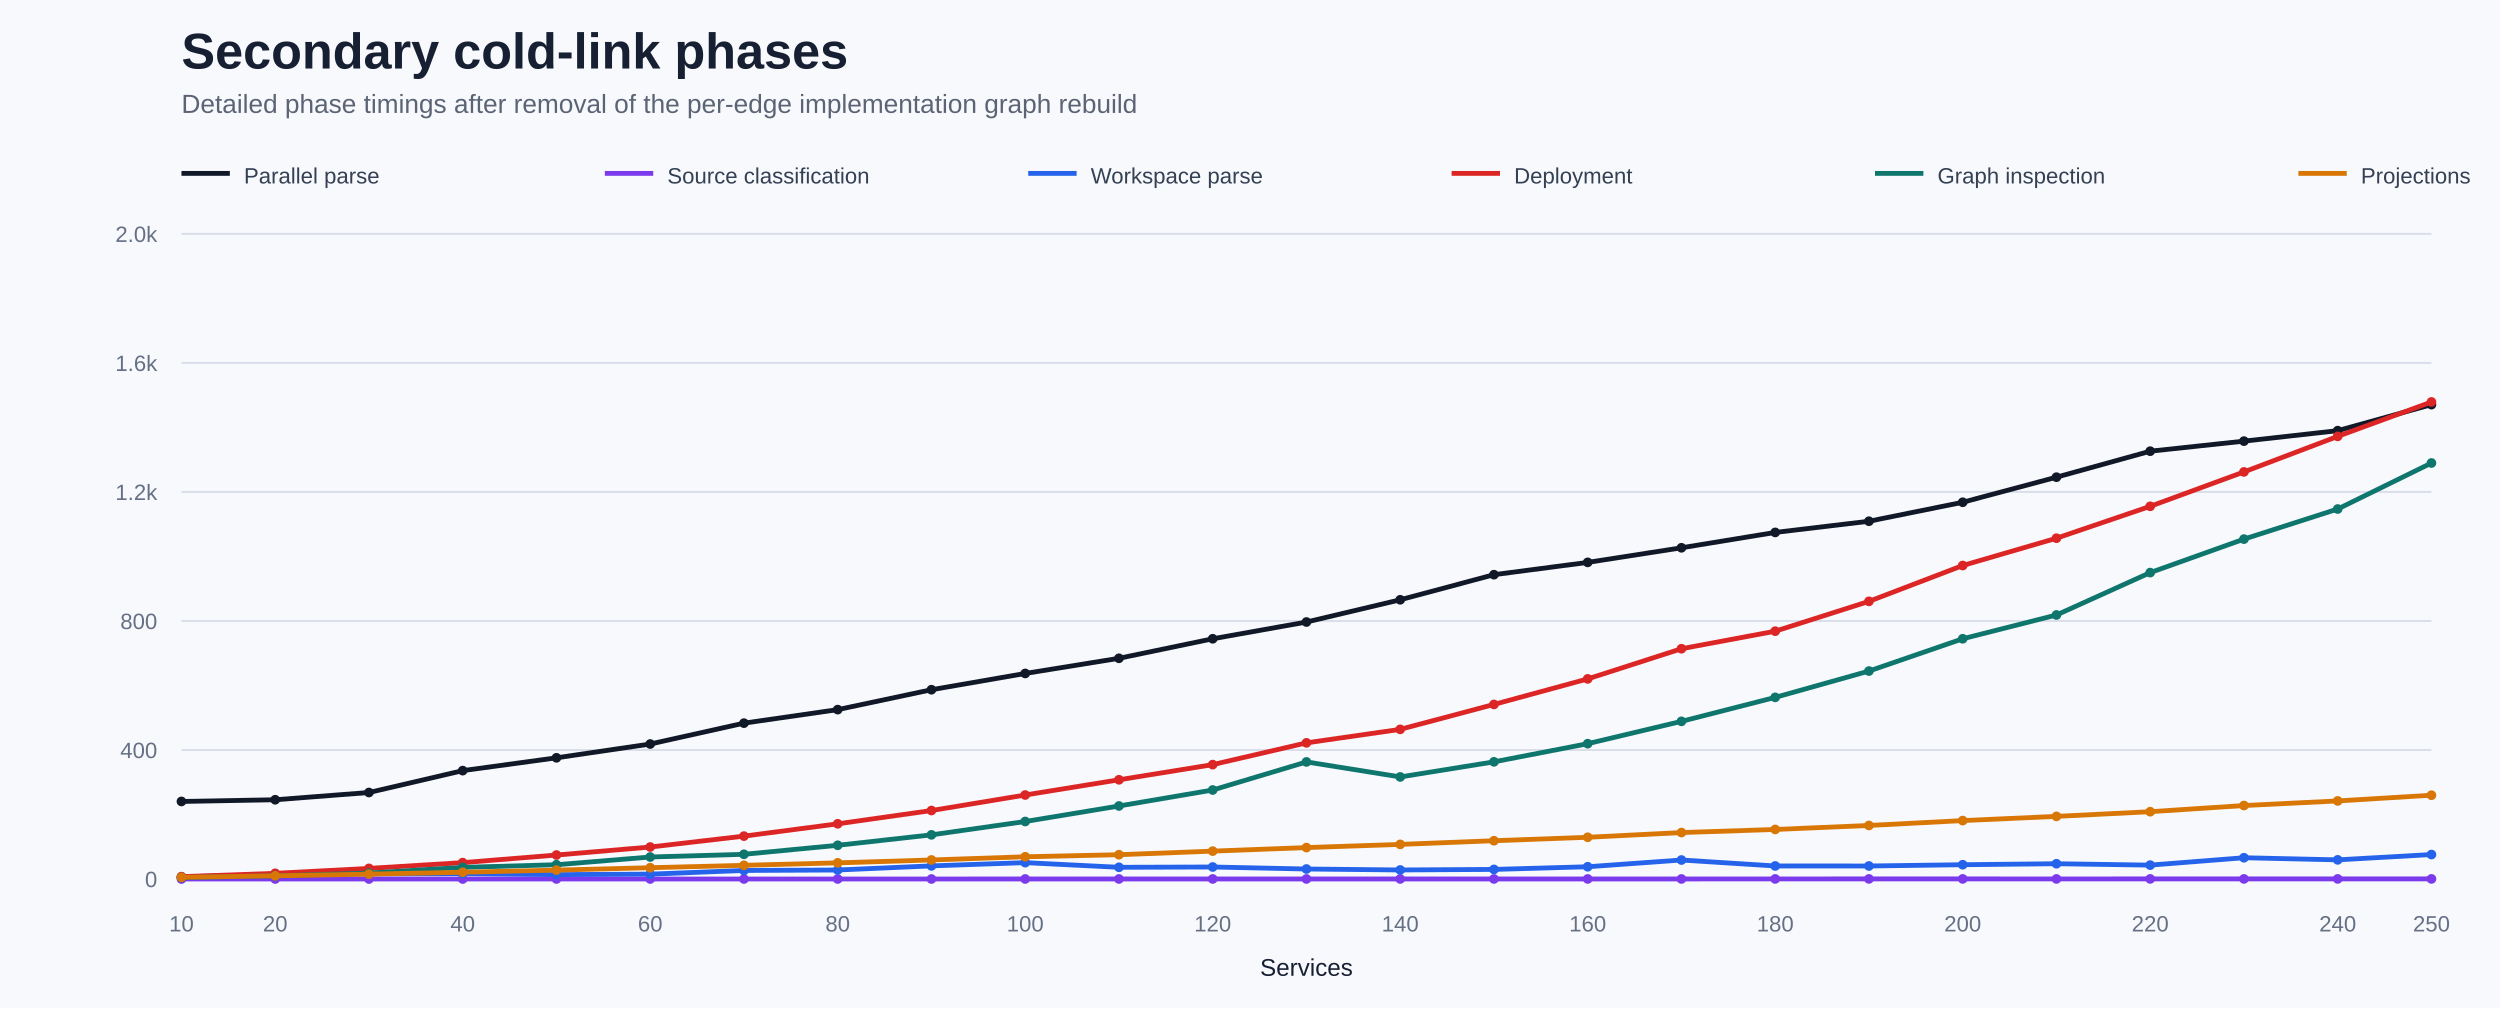
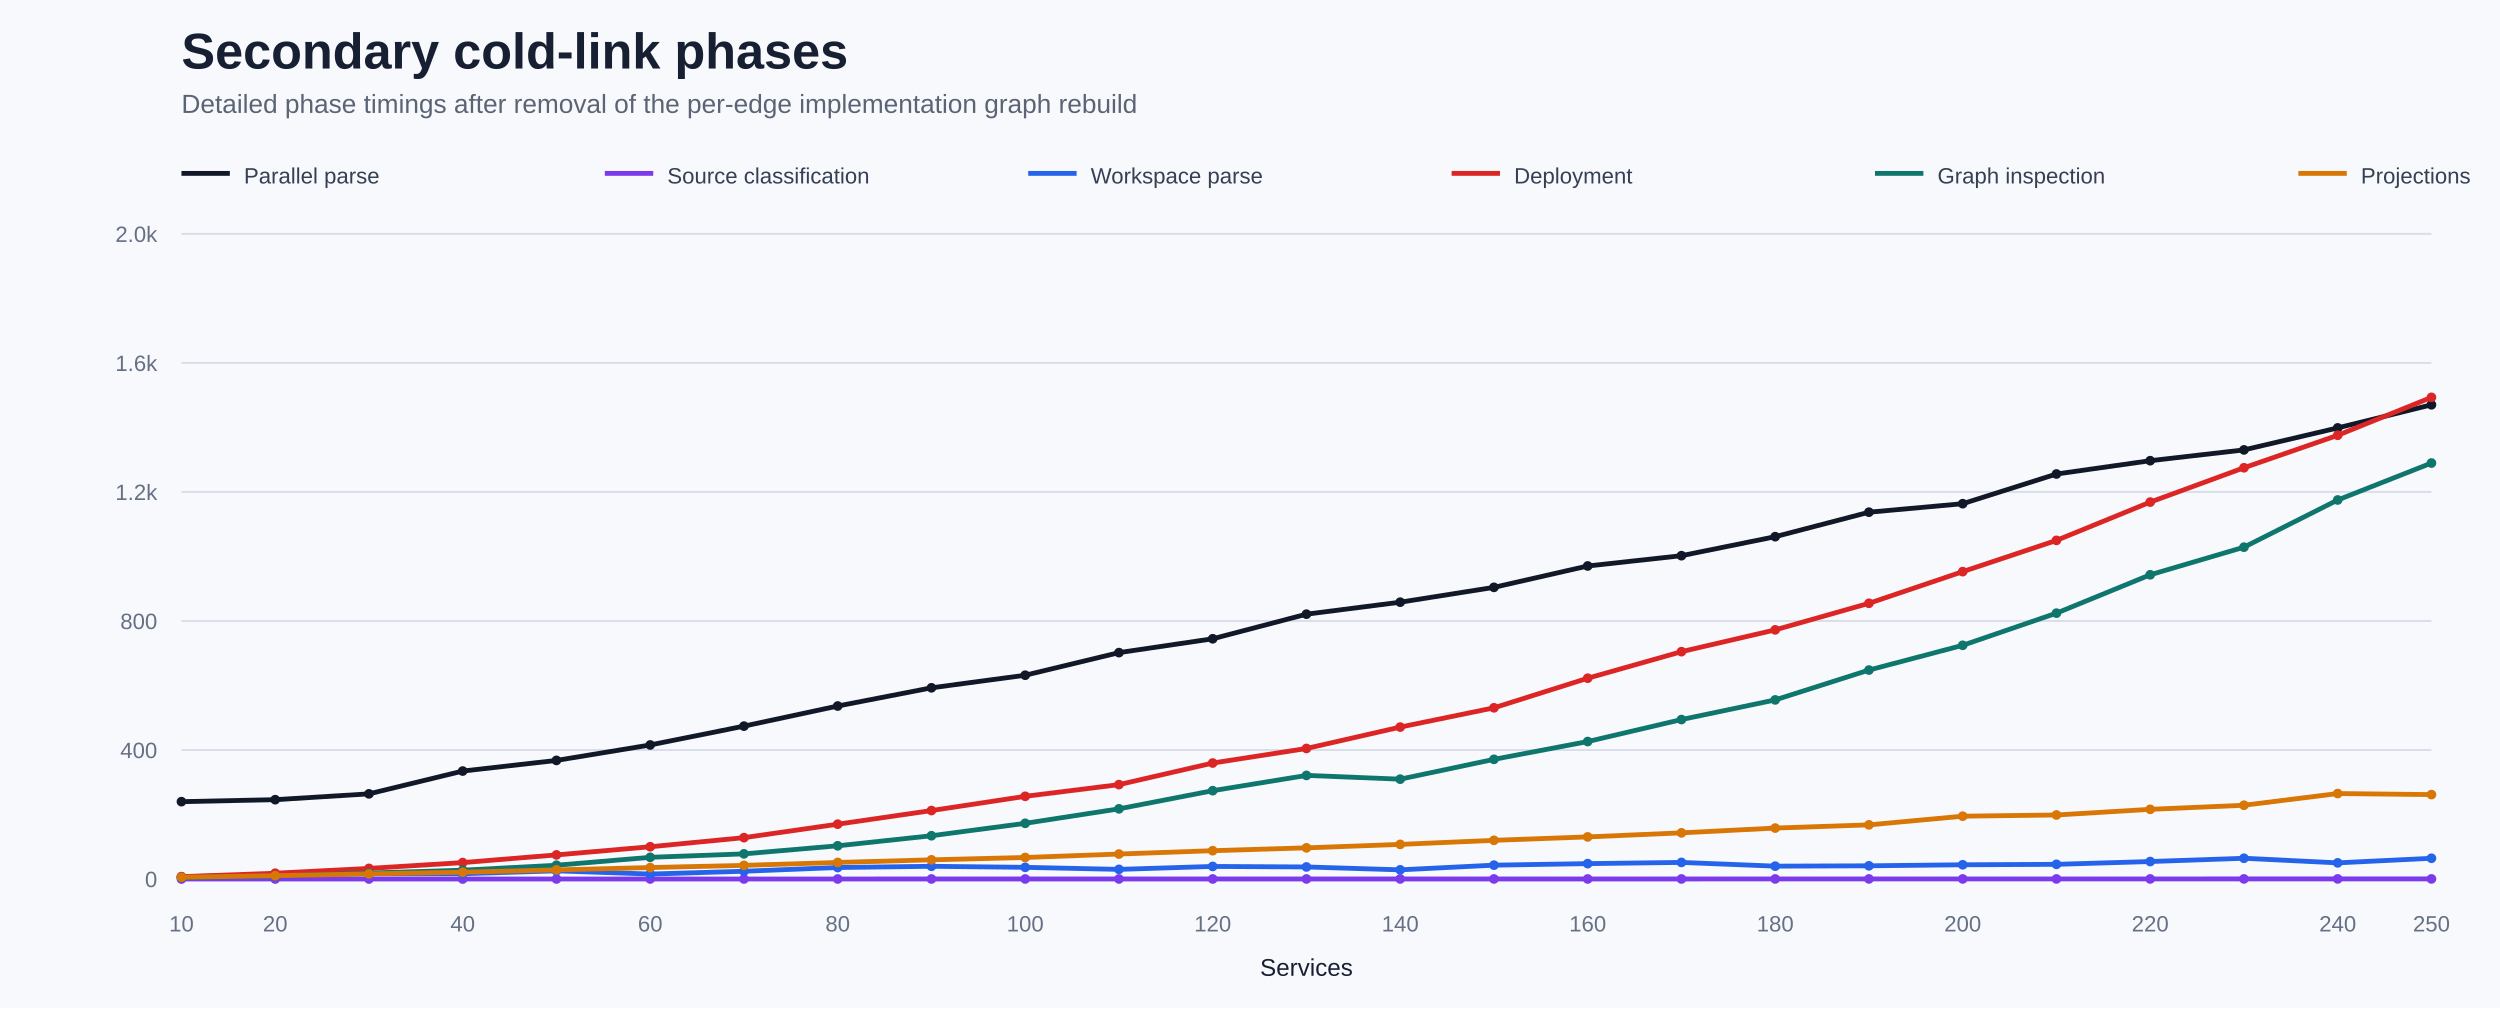
<svg xmlns="http://www.w3.org/2000/svg" width="1240" height="500" viewBox="0 0 1240 500" role="img" aria-labelledby="title description">
  <style>text{font-family:Arial,Helvetica,sans-serif;fill:#172033}.title{font-size:25px;font-weight:700}.subtitle{font-size:13px;fill:#5b6475}.legend{font-size:11px;fill:#344054}.tick{font-size:11px;fill:#667085}.grid{stroke:#d9deea;stroke-width:1}</style>
  <rect width="100%" height="100%" fill="#f8f9fc" />
  <text x="90" y="34" class="title">Secondary cold-link phases</text>
  <text x="90" y="56" class="subtitle">Detailed phase timings after removal of the per-edge implementation graph rebuild</text>
  <line x1="90" y1="436" x2="1206" y2="436" class="grid" />
  <text x="78" y="440" text-anchor="end" class="tick">0</text>
  <line x1="90" y1="372" x2="1206" y2="372" class="grid" />
  <text x="78" y="376" text-anchor="end" class="tick">400</text>
  <line x1="90" y1="308" x2="1206" y2="308" class="grid" />
  <text x="78" y="312" text-anchor="end" class="tick">800</text>
  <line x1="90" y1="244" x2="1206" y2="244" class="grid" />
  <text x="78" y="248" text-anchor="end" class="tick">1.2k</text>
  <line x1="90" y1="180" x2="1206" y2="180" class="grid" />
  <text x="78" y="184" text-anchor="end" class="tick">1.6k</text>
  <line x1="90" y1="116" x2="1206" y2="116" class="grid" />
  <text x="78" y="120" text-anchor="end" class="tick">2.0k</text>
-   <path d="M90.00,397.52 L136.50,396.68 L183.00,393.08 L229.50,382.23 L276.00,375.87 L322.50,369.03 L369.00,358.68 L415.50,351.97 L462.00,342.10 L508.50,334.03 L555.00,326.51 L601.50,316.83 L648.00,308.52 L694.50,297.49 L741.00,285.04 L787.50,278.94 L834.00,271.70 L880.50,264.08 L927.00,258.53 L973.50,249.12 L1020.00,236.68 L1066.50,223.79 L1113.00,218.80 L1159.50,213.60 L1206.00,200.69" fill="none" stroke="#111827" stroke-width="2.4" />
-   <circle cx="90.00" cy="397.52" r="2.4" fill="#111827" />
-   <circle cx="136.50" cy="396.68" r="2.4" fill="#111827" />
-   <circle cx="183.00" cy="393.08" r="2.4" fill="#111827" />
-   <circle cx="229.50" cy="382.23" r="2.4" fill="#111827" />
-   <circle cx="276.00" cy="375.87" r="2.4" fill="#111827" />
-   <circle cx="322.50" cy="369.03" r="2.4" fill="#111827" />
-   <circle cx="369.00" cy="358.68" r="2.4" fill="#111827" />
-   <circle cx="415.50" cy="351.97" r="2.4" fill="#111827" />
-   <circle cx="462.00" cy="342.10" r="2.4" fill="#111827" />
-   <circle cx="508.50" cy="334.03" r="2.4" fill="#111827" />
-   <circle cx="555.00" cy="326.51" r="2.4" fill="#111827" />
+   <path d="M90.00,397.62 L136.50,396.64 L183.00,393.75 L229.50,382.44 L276.00,377.16 L322.50,369.50 L369.00,360.16 L415.50,350.18 L462.00,341.15 L508.50,334.91 L555.00,323.70 L601.50,316.83 L648.00,304.63 L694.50,298.68 L741.00,291.32 L787.50,280.72 L834.00,275.62 L880.50,266.19 L927.00,254.05 L973.50,249.83 L1020.00,235.10 L1066.50,228.50 L1113.00,223.15 L1159.50,212.24 L1206.00,200.77" fill="none" stroke="#111827" stroke-width="2.4" />
+   <circle cx="90.00" cy="397.62" r="2.4" fill="#111827" />
+   <circle cx="136.50" cy="396.64" r="2.4" fill="#111827" />
+   <circle cx="183.00" cy="393.75" r="2.4" fill="#111827" />
+   <circle cx="229.50" cy="382.44" r="2.4" fill="#111827" />
+   <circle cx="276.00" cy="377.16" r="2.4" fill="#111827" />
+   <circle cx="322.50" cy="369.50" r="2.4" fill="#111827" />
+   <circle cx="369.00" cy="360.16" r="2.4" fill="#111827" />
+   <circle cx="415.50" cy="350.18" r="2.4" fill="#111827" />
+   <circle cx="462.00" cy="341.15" r="2.4" fill="#111827" />
+   <circle cx="508.50" cy="334.91" r="2.4" fill="#111827" />
+   <circle cx="555.00" cy="323.70" r="2.4" fill="#111827" />
  <circle cx="601.50" cy="316.83" r="2.4" fill="#111827" />
-   <circle cx="648.00" cy="308.52" r="2.4" fill="#111827" />
-   <circle cx="694.50" cy="297.49" r="2.4" fill="#111827" />
-   <circle cx="741.00" cy="285.04" r="2.4" fill="#111827" />
-   <circle cx="787.50" cy="278.94" r="2.4" fill="#111827" />
-   <circle cx="834.00" cy="271.70" r="2.4" fill="#111827" />
-   <circle cx="880.50" cy="264.08" r="2.4" fill="#111827" />
-   <circle cx="927.00" cy="258.53" r="2.4" fill="#111827" />
-   <circle cx="973.50" cy="249.12" r="2.4" fill="#111827" />
-   <circle cx="1020.00" cy="236.68" r="2.4" fill="#111827" />
-   <circle cx="1066.50" cy="223.79" r="2.4" fill="#111827" />
-   <circle cx="1113.00" cy="218.80" r="2.4" fill="#111827" />
-   <circle cx="1159.50" cy="213.60" r="2.4" fill="#111827" />
-   <circle cx="1206.00" cy="200.69" r="2.4" fill="#111827" />
+   <circle cx="648.00" cy="304.63" r="2.4" fill="#111827" />
+   <circle cx="694.50" cy="298.68" r="2.4" fill="#111827" />
+   <circle cx="741.00" cy="291.32" r="2.4" fill="#111827" />
+   <circle cx="787.50" cy="280.72" r="2.4" fill="#111827" />
+   <circle cx="834.00" cy="275.62" r="2.4" fill="#111827" />
+   <circle cx="880.50" cy="266.19" r="2.4" fill="#111827" />
+   <circle cx="927.00" cy="254.05" r="2.4" fill="#111827" />
+   <circle cx="973.50" cy="249.83" r="2.4" fill="#111827" />
+   <circle cx="1020.00" cy="235.10" r="2.4" fill="#111827" />
+   <circle cx="1066.50" cy="228.50" r="2.4" fill="#111827" />
+   <circle cx="1113.00" cy="223.15" r="2.4" fill="#111827" />
+   <circle cx="1159.50" cy="212.24" r="2.4" fill="#111827" />
+   <circle cx="1206.00" cy="200.77" r="2.4" fill="#111827" />
  <line x1="90" y1="86" x2="114" y2="86" stroke="#111827" stroke-width="2.4" />
  <text x="121" y="91" class="legend">Parallel parse</text>
-   <path d="M90.00,435.99 L136.50,435.99 L183.00,435.99 L229.50,435.99 L276.00,435.98 L322.50,435.98 L369.00,435.98 L415.50,435.98 L462.00,435.98 L508.50,435.97 L555.00,435.97 L601.50,435.96 L648.00,435.97 L694.50,435.96 L741.00,435.96 L787.50,435.96 L834.00,435.96 L880.50,435.95 L927.00,435.94 L973.50,435.94 L1020.00,435.95 L1066.50,435.94 L1113.00,435.94 L1159.50,435.94 L1206.00,435.94" fill="none" stroke="#7c3aed" stroke-width="2.4" />
+   <path d="M90.00,435.99 L136.50,435.99 L183.00,435.99 L229.50,435.99 L276.00,435.98 L322.50,435.98 L369.00,435.98 L415.50,435.98 L462.00,435.97 L508.50,435.97 L555.00,435.97 L601.50,435.97 L648.00,435.96 L694.50,435.96 L741.00,435.96 L787.50,435.97 L834.00,435.96 L880.50,435.95 L927.00,435.95 L973.50,435.95 L1020.00,435.95 L1066.50,435.95 L1113.00,435.94 L1159.50,435.94 L1206.00,435.94" fill="none" stroke="#7c3aed" stroke-width="2.4" />
  <circle cx="90.00" cy="435.99" r="2.4" fill="#7c3aed" />
  <circle cx="136.50" cy="435.99" r="2.4" fill="#7c3aed" />
  <circle cx="183.00" cy="435.99" r="2.4" fill="#7c3aed" />
  <circle cx="229.50" cy="435.99" r="2.4" fill="#7c3aed" />
  <circle cx="276.00" cy="435.98" r="2.4" fill="#7c3aed" />
  <circle cx="322.50" cy="435.98" r="2.4" fill="#7c3aed" />
  <circle cx="369.00" cy="435.98" r="2.4" fill="#7c3aed" />
  <circle cx="415.50" cy="435.98" r="2.4" fill="#7c3aed" />
-   <circle cx="462.00" cy="435.98" r="2.4" fill="#7c3aed" />
+   <circle cx="462.00" cy="435.97" r="2.4" fill="#7c3aed" />
  <circle cx="508.50" cy="435.97" r="2.4" fill="#7c3aed" />
  <circle cx="555.00" cy="435.97" r="2.4" fill="#7c3aed" />
-   <circle cx="601.50" cy="435.96" r="2.4" fill="#7c3aed" />
-   <circle cx="648.00" cy="435.97" r="2.4" fill="#7c3aed" />
+   <circle cx="601.50" cy="435.97" r="2.4" fill="#7c3aed" />
+   <circle cx="648.00" cy="435.96" r="2.4" fill="#7c3aed" />
  <circle cx="694.50" cy="435.96" r="2.4" fill="#7c3aed" />
  <circle cx="741.00" cy="435.96" r="2.4" fill="#7c3aed" />
-   <circle cx="787.50" cy="435.96" r="2.4" fill="#7c3aed" />
+   <circle cx="787.50" cy="435.97" r="2.4" fill="#7c3aed" />
  <circle cx="834.00" cy="435.96" r="2.4" fill="#7c3aed" />
  <circle cx="880.50" cy="435.95" r="2.4" fill="#7c3aed" />
-   <circle cx="927.00" cy="435.94" r="2.4" fill="#7c3aed" />
-   <circle cx="973.50" cy="435.94" r="2.4" fill="#7c3aed" />
+   <circle cx="927.00" cy="435.95" r="2.4" fill="#7c3aed" />
+   <circle cx="973.50" cy="435.95" r="2.4" fill="#7c3aed" />
  <circle cx="1020.00" cy="435.95" r="2.4" fill="#7c3aed" />
-   <circle cx="1066.50" cy="435.94" r="2.4" fill="#7c3aed" />
+   <circle cx="1066.50" cy="435.95" r="2.4" fill="#7c3aed" />
  <circle cx="1113.00" cy="435.94" r="2.4" fill="#7c3aed" />
  <circle cx="1159.50" cy="435.94" r="2.4" fill="#7c3aed" />
  <circle cx="1206.00" cy="435.94" r="2.4" fill="#7c3aed" />
  <line x1="300" y1="86" x2="324" y2="86" stroke="#7c3aed" stroke-width="2.4" />
  <text x="331" y="91" class="legend">Source classification</text>
-   <path d="M90.00,434.91 L136.50,433.81 L183.00,433.42 L229.50,433.33 L276.00,433.81 L322.50,433.57 L369.00,431.75 L415.50,431.52 L462.00,429.48 L508.50,427.87 L555.00,430.18 L601.50,430.03 L648.00,431.03 L694.50,431.50 L741.00,431.23 L787.50,429.91 L834.00,426.57 L880.50,429.52 L927.00,429.53 L973.50,428.90 L1020.00,428.41 L1066.50,429.10 L1113.00,425.44 L1159.50,426.49 L1206.00,423.85" fill="none" stroke="#2563eb" stroke-width="2.4" />
-   <circle cx="90.00" cy="434.91" r="2.4" fill="#2563eb" />
-   <circle cx="136.50" cy="433.81" r="2.4" fill="#2563eb" />
-   <circle cx="183.00" cy="433.42" r="2.4" fill="#2563eb" />
-   <circle cx="229.50" cy="433.33" r="2.4" fill="#2563eb" />
-   <circle cx="276.00" cy="433.81" r="2.4" fill="#2563eb" />
-   <circle cx="322.50" cy="433.57" r="2.4" fill="#2563eb" />
-   <circle cx="369.00" cy="431.75" r="2.4" fill="#2563eb" />
-   <circle cx="415.50" cy="431.52" r="2.4" fill="#2563eb" />
-   <circle cx="462.00" cy="429.48" r="2.4" fill="#2563eb" />
-   <circle cx="508.50" cy="427.87" r="2.4" fill="#2563eb" />
-   <circle cx="555.00" cy="430.18" r="2.4" fill="#2563eb" />
-   <circle cx="601.50" cy="430.03" r="2.4" fill="#2563eb" />
-   <circle cx="648.00" cy="431.03" r="2.4" fill="#2563eb" />
-   <circle cx="694.50" cy="431.50" r="2.4" fill="#2563eb" />
-   <circle cx="741.00" cy="431.23" r="2.4" fill="#2563eb" />
-   <circle cx="787.50" cy="429.91" r="2.4" fill="#2563eb" />
-   <circle cx="834.00" cy="426.57" r="2.4" fill="#2563eb" />
-   <circle cx="880.50" cy="429.52" r="2.4" fill="#2563eb" />
-   <circle cx="927.00" cy="429.53" r="2.4" fill="#2563eb" />
-   <circle cx="973.50" cy="428.90" r="2.4" fill="#2563eb" />
-   <circle cx="1020.00" cy="428.41" r="2.4" fill="#2563eb" />
-   <circle cx="1066.50" cy="429.10" r="2.4" fill="#2563eb" />
-   <circle cx="1113.00" cy="425.44" r="2.4" fill="#2563eb" />
-   <circle cx="1159.50" cy="426.49" r="2.4" fill="#2563eb" />
-   <circle cx="1206.00" cy="423.85" r="2.4" fill="#2563eb" />
+   <path d="M90.00,434.88 L136.50,433.77 L183.00,433.41 L229.50,433.36 L276.00,431.94 L322.50,433.53 L369.00,432.14 L415.50,430.29 L462.00,429.68 L508.50,430.20 L555.00,431.21 L601.50,429.75 L648.00,430.01 L694.50,431.44 L741.00,429.12 L787.50,428.36 L834.00,427.76 L880.50,429.61 L927.00,429.44 L973.50,428.93 L1020.00,428.71 L1066.50,427.32 L1113.00,425.70 L1159.50,427.98 L1206.00,425.70" fill="none" stroke="#2563eb" stroke-width="2.4" />
+   <circle cx="90.00" cy="434.88" r="2.4" fill="#2563eb" />
+   <circle cx="136.50" cy="433.77" r="2.4" fill="#2563eb" />
+   <circle cx="183.00" cy="433.41" r="2.4" fill="#2563eb" />
+   <circle cx="229.50" cy="433.36" r="2.4" fill="#2563eb" />
+   <circle cx="276.00" cy="431.94" r="2.4" fill="#2563eb" />
+   <circle cx="322.50" cy="433.53" r="2.4" fill="#2563eb" />
+   <circle cx="369.00" cy="432.14" r="2.4" fill="#2563eb" />
+   <circle cx="415.50" cy="430.29" r="2.4" fill="#2563eb" />
+   <circle cx="462.00" cy="429.68" r="2.4" fill="#2563eb" />
+   <circle cx="508.50" cy="430.20" r="2.4" fill="#2563eb" />
+   <circle cx="555.00" cy="431.21" r="2.4" fill="#2563eb" />
+   <circle cx="601.50" cy="429.75" r="2.4" fill="#2563eb" />
+   <circle cx="648.00" cy="430.01" r="2.4" fill="#2563eb" />
+   <circle cx="694.50" cy="431.44" r="2.4" fill="#2563eb" />
+   <circle cx="741.00" cy="429.12" r="2.4" fill="#2563eb" />
+   <circle cx="787.50" cy="428.36" r="2.4" fill="#2563eb" />
+   <circle cx="834.00" cy="427.76" r="2.4" fill="#2563eb" />
+   <circle cx="880.50" cy="429.61" r="2.4" fill="#2563eb" />
+   <circle cx="927.00" cy="429.44" r="2.4" fill="#2563eb" />
+   <circle cx="973.50" cy="428.93" r="2.4" fill="#2563eb" />
+   <circle cx="1020.00" cy="428.71" r="2.4" fill="#2563eb" />
+   <circle cx="1066.50" cy="427.32" r="2.4" fill="#2563eb" />
+   <circle cx="1113.00" cy="425.70" r="2.4" fill="#2563eb" />
+   <circle cx="1159.50" cy="427.98" r="2.4" fill="#2563eb" />
+   <circle cx="1206.00" cy="425.70" r="2.4" fill="#2563eb" />
  <line x1="510" y1="86" x2="534" y2="86" stroke="#2563eb" stroke-width="2.4" />
  <text x="541" y="91" class="legend">Workspace parse</text>
-   <path d="M90.00,434.82 L136.50,433.17 L183.00,430.72 L229.50,427.86 L276.00,424.09 L322.50,420.12 L369.00,414.71 L415.50,408.61 L462.00,402.02 L508.50,394.32 L555.00,386.77 L601.50,379.25 L648.00,368.45 L694.50,361.76 L741.00,349.40 L787.50,336.73 L834.00,321.77 L880.50,313.07 L927.00,298.27 L973.50,280.50 L1020.00,266.95 L1066.50,251.13 L1113.00,234.07 L1159.50,216.44 L1206.00,199.37" fill="none" stroke="#dc2626" stroke-width="2.4" />
-   <circle cx="90.00" cy="434.82" r="2.4" fill="#dc2626" />
-   <circle cx="136.50" cy="433.17" r="2.4" fill="#dc2626" />
+   <path d="M90.00,434.83 L136.50,433.12 L183.00,430.72 L229.50,427.84 L276.00,424.03 L322.50,419.98 L369.00,415.47 L415.50,408.79 L462.00,402.03 L508.50,394.97 L555.00,389.17 L601.50,378.46 L648.00,371.24 L694.50,360.63 L741.00,351.07 L787.50,336.39 L834.00,323.22 L880.50,312.41 L927.00,299.23 L973.50,283.53 L1020.00,268.03 L1066.50,249.04 L1113.00,232.01 L1159.50,215.90 L1206.00,197.08" fill="none" stroke="#dc2626" stroke-width="2.4" />
+   <circle cx="90.00" cy="434.83" r="2.4" fill="#dc2626" />
+   <circle cx="136.50" cy="433.12" r="2.4" fill="#dc2626" />
  <circle cx="183.00" cy="430.72" r="2.4" fill="#dc2626" />
-   <circle cx="229.50" cy="427.86" r="2.4" fill="#dc2626" />
-   <circle cx="276.00" cy="424.09" r="2.4" fill="#dc2626" />
-   <circle cx="322.50" cy="420.12" r="2.4" fill="#dc2626" />
-   <circle cx="369.00" cy="414.71" r="2.4" fill="#dc2626" />
-   <circle cx="415.50" cy="408.61" r="2.4" fill="#dc2626" />
-   <circle cx="462.00" cy="402.02" r="2.4" fill="#dc2626" />
-   <circle cx="508.50" cy="394.32" r="2.4" fill="#dc2626" />
-   <circle cx="555.00" cy="386.77" r="2.4" fill="#dc2626" />
-   <circle cx="601.50" cy="379.25" r="2.4" fill="#dc2626" />
-   <circle cx="648.00" cy="368.45" r="2.4" fill="#dc2626" />
-   <circle cx="694.50" cy="361.76" r="2.4" fill="#dc2626" />
-   <circle cx="741.00" cy="349.40" r="2.4" fill="#dc2626" />
-   <circle cx="787.50" cy="336.73" r="2.4" fill="#dc2626" />
-   <circle cx="834.00" cy="321.77" r="2.4" fill="#dc2626" />
-   <circle cx="880.50" cy="313.07" r="2.4" fill="#dc2626" />
-   <circle cx="927.00" cy="298.27" r="2.4" fill="#dc2626" />
-   <circle cx="973.50" cy="280.50" r="2.4" fill="#dc2626" />
-   <circle cx="1020.00" cy="266.95" r="2.4" fill="#dc2626" />
-   <circle cx="1066.50" cy="251.13" r="2.4" fill="#dc2626" />
-   <circle cx="1113.00" cy="234.07" r="2.4" fill="#dc2626" />
-   <circle cx="1159.50" cy="216.44" r="2.4" fill="#dc2626" />
-   <circle cx="1206.00" cy="199.37" r="2.4" fill="#dc2626" />
+   <circle cx="229.50" cy="427.84" r="2.4" fill="#dc2626" />
+   <circle cx="276.00" cy="424.03" r="2.4" fill="#dc2626" />
+   <circle cx="322.50" cy="419.98" r="2.4" fill="#dc2626" />
+   <circle cx="369.00" cy="415.47" r="2.4" fill="#dc2626" />
+   <circle cx="415.50" cy="408.79" r="2.4" fill="#dc2626" />
+   <circle cx="462.00" cy="402.03" r="2.4" fill="#dc2626" />
+   <circle cx="508.50" cy="394.97" r="2.4" fill="#dc2626" />
+   <circle cx="555.00" cy="389.17" r="2.4" fill="#dc2626" />
+   <circle cx="601.50" cy="378.46" r="2.4" fill="#dc2626" />
+   <circle cx="648.00" cy="371.24" r="2.4" fill="#dc2626" />
+   <circle cx="694.50" cy="360.63" r="2.4" fill="#dc2626" />
+   <circle cx="741.00" cy="351.07" r="2.4" fill="#dc2626" />
+   <circle cx="787.50" cy="336.39" r="2.4" fill="#dc2626" />
+   <circle cx="834.00" cy="323.22" r="2.4" fill="#dc2626" />
+   <circle cx="880.50" cy="312.41" r="2.4" fill="#dc2626" />
+   <circle cx="927.00" cy="299.23" r="2.4" fill="#dc2626" />
+   <circle cx="973.50" cy="283.53" r="2.4" fill="#dc2626" />
+   <circle cx="1020.00" cy="268.03" r="2.4" fill="#dc2626" />
+   <circle cx="1066.50" cy="249.04" r="2.4" fill="#dc2626" />
+   <circle cx="1113.00" cy="232.01" r="2.4" fill="#dc2626" />
+   <circle cx="1159.50" cy="215.90" r="2.4" fill="#dc2626" />
+   <circle cx="1206.00" cy="197.08" r="2.4" fill="#dc2626" />
  <line x1="720" y1="86" x2="744" y2="86" stroke="#dc2626" stroke-width="2.4" />
  <text x="751" y="91" class="legend">Deployment</text>
-   <path d="M90.00,435.26 L136.50,434.41 L183.00,433.04 L229.50,430.21 L276.00,428.90 L322.50,425.07 L369.00,423.73 L415.50,419.26 L462.00,414.08 L508.50,407.46 L555.00,399.76 L601.50,391.84 L648.00,377.92 L694.50,385.36 L741.00,377.87 L787.50,368.86 L834.00,357.79 L880.50,345.90 L927.00,332.84 L973.50,316.83 L1020.00,305.03 L1066.50,284.01 L1113.00,267.40 L1159.50,252.47 L1206.00,229.65" fill="none" stroke="#0f766e" stroke-width="2.4" />
-   <circle cx="90.00" cy="435.26" r="2.4" fill="#0f766e" />
-   <circle cx="136.50" cy="434.41" r="2.4" fill="#0f766e" />
-   <circle cx="183.00" cy="433.04" r="2.4" fill="#0f766e" />
-   <circle cx="229.50" cy="430.21" r="2.4" fill="#0f766e" />
-   <circle cx="276.00" cy="428.90" r="2.4" fill="#0f766e" />
-   <circle cx="322.50" cy="425.07" r="2.4" fill="#0f766e" />
-   <circle cx="369.00" cy="423.73" r="2.4" fill="#0f766e" />
-   <circle cx="415.50" cy="419.26" r="2.4" fill="#0f766e" />
-   <circle cx="462.00" cy="414.08" r="2.4" fill="#0f766e" />
-   <circle cx="508.50" cy="407.46" r="2.4" fill="#0f766e" />
-   <circle cx="555.00" cy="399.76" r="2.4" fill="#0f766e" />
-   <circle cx="601.50" cy="391.84" r="2.4" fill="#0f766e" />
-   <circle cx="648.00" cy="377.92" r="2.4" fill="#0f766e" />
-   <circle cx="694.50" cy="385.36" r="2.4" fill="#0f766e" />
-   <circle cx="741.00" cy="377.87" r="2.4" fill="#0f766e" />
-   <circle cx="787.50" cy="368.86" r="2.4" fill="#0f766e" />
-   <circle cx="834.00" cy="357.79" r="2.4" fill="#0f766e" />
-   <circle cx="880.50" cy="345.90" r="2.4" fill="#0f766e" />
-   <circle cx="927.00" cy="332.84" r="2.4" fill="#0f766e" />
-   <circle cx="973.50" cy="316.83" r="2.4" fill="#0f766e" />
-   <circle cx="1020.00" cy="305.03" r="2.4" fill="#0f766e" />
-   <circle cx="1066.50" cy="284.01" r="2.4" fill="#0f766e" />
-   <circle cx="1113.00" cy="267.40" r="2.4" fill="#0f766e" />
-   <circle cx="1159.50" cy="252.47" r="2.4" fill="#0f766e" />
-   <circle cx="1206.00" cy="229.65" r="2.4" fill="#0f766e" />
+   <path d="M90.00,435.25 L136.50,434.49 L183.00,433.03 L229.50,431.61 L276.00,429.15 L322.50,425.23 L369.00,423.52 L415.50,419.51 L462.00,414.52 L508.50,408.36 L555.00,401.18 L601.50,392.17 L648.00,384.61 L694.50,386.47 L741.00,376.63 L787.50,367.80 L834.00,356.90 L880.50,347.15 L927.00,332.34 L973.50,320.07 L1020.00,304.12 L1066.50,285.09 L1113.00,271.40 L1159.50,247.99 L1206.00,229.66" fill="none" stroke="#0f766e" stroke-width="2.4" />
+   <circle cx="90.00" cy="435.25" r="2.4" fill="#0f766e" />
+   <circle cx="136.50" cy="434.49" r="2.4" fill="#0f766e" />
+   <circle cx="183.00" cy="433.03" r="2.4" fill="#0f766e" />
+   <circle cx="229.50" cy="431.61" r="2.4" fill="#0f766e" />
+   <circle cx="276.00" cy="429.15" r="2.4" fill="#0f766e" />
+   <circle cx="322.50" cy="425.23" r="2.4" fill="#0f766e" />
+   <circle cx="369.00" cy="423.52" r="2.4" fill="#0f766e" />
+   <circle cx="415.50" cy="419.51" r="2.4" fill="#0f766e" />
+   <circle cx="462.00" cy="414.52" r="2.4" fill="#0f766e" />
+   <circle cx="508.50" cy="408.36" r="2.4" fill="#0f766e" />
+   <circle cx="555.00" cy="401.18" r="2.4" fill="#0f766e" />
+   <circle cx="601.50" cy="392.17" r="2.4" fill="#0f766e" />
+   <circle cx="648.00" cy="384.61" r="2.4" fill="#0f766e" />
+   <circle cx="694.50" cy="386.47" r="2.4" fill="#0f766e" />
+   <circle cx="741.00" cy="376.63" r="2.4" fill="#0f766e" />
+   <circle cx="787.50" cy="367.80" r="2.4" fill="#0f766e" />
+   <circle cx="834.00" cy="356.90" r="2.4" fill="#0f766e" />
+   <circle cx="880.50" cy="347.15" r="2.4" fill="#0f766e" />
+   <circle cx="927.00" cy="332.34" r="2.4" fill="#0f766e" />
+   <circle cx="973.50" cy="320.07" r="2.4" fill="#0f766e" />
+   <circle cx="1020.00" cy="304.12" r="2.4" fill="#0f766e" />
+   <circle cx="1066.50" cy="285.09" r="2.4" fill="#0f766e" />
+   <circle cx="1113.00" cy="271.40" r="2.4" fill="#0f766e" />
+   <circle cx="1159.50" cy="247.99" r="2.4" fill="#0f766e" />
+   <circle cx="1206.00" cy="229.66" r="2.4" fill="#0f766e" />
  <line x1="930" y1="86" x2="954" y2="86" stroke="#0f766e" stroke-width="2.4" />
  <text x="961" y="91" class="legend">Graph inspection</text>
-   <path d="M90.00,435.15 L136.50,434.40 L183.00,433.57 L229.50,432.64 L276.00,431.57 L322.50,430.38 L369.00,429.19 L415.50,427.97 L462.00,426.54 L508.50,424.96 L555.00,423.93 L601.50,422.16 L648.00,420.40 L694.50,418.82 L741.00,417.00 L787.50,415.29 L834.00,412.95 L880.50,411.41 L927.00,409.43 L973.50,407.01 L1020.00,404.92 L1066.50,402.60 L1113.00,399.54 L1159.50,397.26 L1206.00,394.42" fill="none" stroke="#d97706" stroke-width="2.4" />
-   <circle cx="90.00" cy="435.15" r="2.4" fill="#d97706" />
-   <circle cx="136.50" cy="434.40" r="2.4" fill="#d97706" />
-   <circle cx="183.00" cy="433.57" r="2.4" fill="#d97706" />
-   <circle cx="229.50" cy="432.64" r="2.4" fill="#d97706" />
-   <circle cx="276.00" cy="431.57" r="2.4" fill="#d97706" />
-   <circle cx="322.50" cy="430.38" r="2.4" fill="#d97706" />
-   <circle cx="369.00" cy="429.19" r="2.4" fill="#d97706" />
-   <circle cx="415.50" cy="427.97" r="2.4" fill="#d97706" />
-   <circle cx="462.00" cy="426.54" r="2.4" fill="#d97706" />
-   <circle cx="508.50" cy="424.96" r="2.4" fill="#d97706" />
-   <circle cx="555.00" cy="423.93" r="2.4" fill="#d97706" />
-   <circle cx="601.50" cy="422.16" r="2.4" fill="#d97706" />
-   <circle cx="648.00" cy="420.40" r="2.4" fill="#d97706" />
+   <path d="M90.00,435.11 L136.50,434.34 L183.00,433.44 L229.50,432.63 L276.00,431.46 L322.50,430.31 L369.00,429.22 L415.50,427.77 L462.00,426.47 L508.50,425.31 L555.00,423.60 L601.50,421.94 L648.00,420.53 L694.50,418.82 L741.00,416.80 L787.50,415.10 L834.00,413.09 L880.50,410.72 L927.00,409.13 L973.50,404.83 L1020.00,404.23 L1066.50,401.43 L1113.00,399.40 L1159.50,393.60 L1206.00,394.12" fill="none" stroke="#d97706" stroke-width="2.4" />
+   <circle cx="90.00" cy="435.11" r="2.4" fill="#d97706" />
+   <circle cx="136.50" cy="434.34" r="2.4" fill="#d97706" />
+   <circle cx="183.00" cy="433.44" r="2.4" fill="#d97706" />
+   <circle cx="229.50" cy="432.63" r="2.4" fill="#d97706" />
+   <circle cx="276.00" cy="431.46" r="2.4" fill="#d97706" />
+   <circle cx="322.50" cy="430.31" r="2.4" fill="#d97706" />
+   <circle cx="369.00" cy="429.22" r="2.4" fill="#d97706" />
+   <circle cx="415.50" cy="427.77" r="2.4" fill="#d97706" />
+   <circle cx="462.00" cy="426.47" r="2.4" fill="#d97706" />
+   <circle cx="508.50" cy="425.31" r="2.4" fill="#d97706" />
+   <circle cx="555.00" cy="423.60" r="2.4" fill="#d97706" />
+   <circle cx="601.50" cy="421.94" r="2.4" fill="#d97706" />
+   <circle cx="648.00" cy="420.53" r="2.4" fill="#d97706" />
  <circle cx="694.50" cy="418.82" r="2.4" fill="#d97706" />
-   <circle cx="741.00" cy="417.00" r="2.4" fill="#d97706" />
-   <circle cx="787.50" cy="415.29" r="2.4" fill="#d97706" />
-   <circle cx="834.00" cy="412.95" r="2.4" fill="#d97706" />
-   <circle cx="880.50" cy="411.41" r="2.4" fill="#d97706" />
-   <circle cx="927.00" cy="409.43" r="2.4" fill="#d97706" />
-   <circle cx="973.50" cy="407.01" r="2.4" fill="#d97706" />
-   <circle cx="1020.00" cy="404.92" r="2.4" fill="#d97706" />
-   <circle cx="1066.50" cy="402.60" r="2.4" fill="#d97706" />
-   <circle cx="1113.00" cy="399.54" r="2.4" fill="#d97706" />
-   <circle cx="1159.50" cy="397.26" r="2.4" fill="#d97706" />
-   <circle cx="1206.00" cy="394.42" r="2.4" fill="#d97706" />
+   <circle cx="741.00" cy="416.80" r="2.4" fill="#d97706" />
+   <circle cx="787.50" cy="415.10" r="2.4" fill="#d97706" />
+   <circle cx="834.00" cy="413.09" r="2.4" fill="#d97706" />
+   <circle cx="880.50" cy="410.72" r="2.4" fill="#d97706" />
+   <circle cx="927.00" cy="409.13" r="2.4" fill="#d97706" />
+   <circle cx="973.50" cy="404.83" r="2.4" fill="#d97706" />
+   <circle cx="1020.00" cy="404.23" r="2.4" fill="#d97706" />
+   <circle cx="1066.50" cy="401.43" r="2.4" fill="#d97706" />
+   <circle cx="1113.00" cy="399.40" r="2.4" fill="#d97706" />
+   <circle cx="1159.50" cy="393.60" r="2.4" fill="#d97706" />
+   <circle cx="1206.00" cy="394.12" r="2.4" fill="#d97706" />
  <line x1="1140" y1="86" x2="1164" y2="86" stroke="#d97706" stroke-width="2.4" />
  <text x="1171" y="91" class="legend">Projections</text>
  <text x="90" y="462" text-anchor="middle" class="tick">10</text>
  <text x="136.5" y="462" text-anchor="middle" class="tick">20</text>
  <text x="229.5" y="462" text-anchor="middle" class="tick">40</text>
  <text x="322.5" y="462" text-anchor="middle" class="tick">60</text>
  <text x="415.5" y="462" text-anchor="middle" class="tick">80</text>
  <text x="508.5" y="462" text-anchor="middle" class="tick">100</text>
  <text x="601.5" y="462" text-anchor="middle" class="tick">120</text>
  <text x="694.5" y="462" text-anchor="middle" class="tick">140</text>
  <text x="787.5" y="462" text-anchor="middle" class="tick">160</text>
  <text x="880.5" y="462" text-anchor="middle" class="tick">180</text>
  <text x="973.5" y="462" text-anchor="middle" class="tick">200</text>
  <text x="1066.5" y="462" text-anchor="middle" class="tick">220</text>
  <text x="1159.5" y="462" text-anchor="middle" class="tick">240</text>
  <text x="1206" y="462" text-anchor="middle" class="tick">250</text>
  <text x="648" y="484" text-anchor="middle">Services</text>
</svg>
